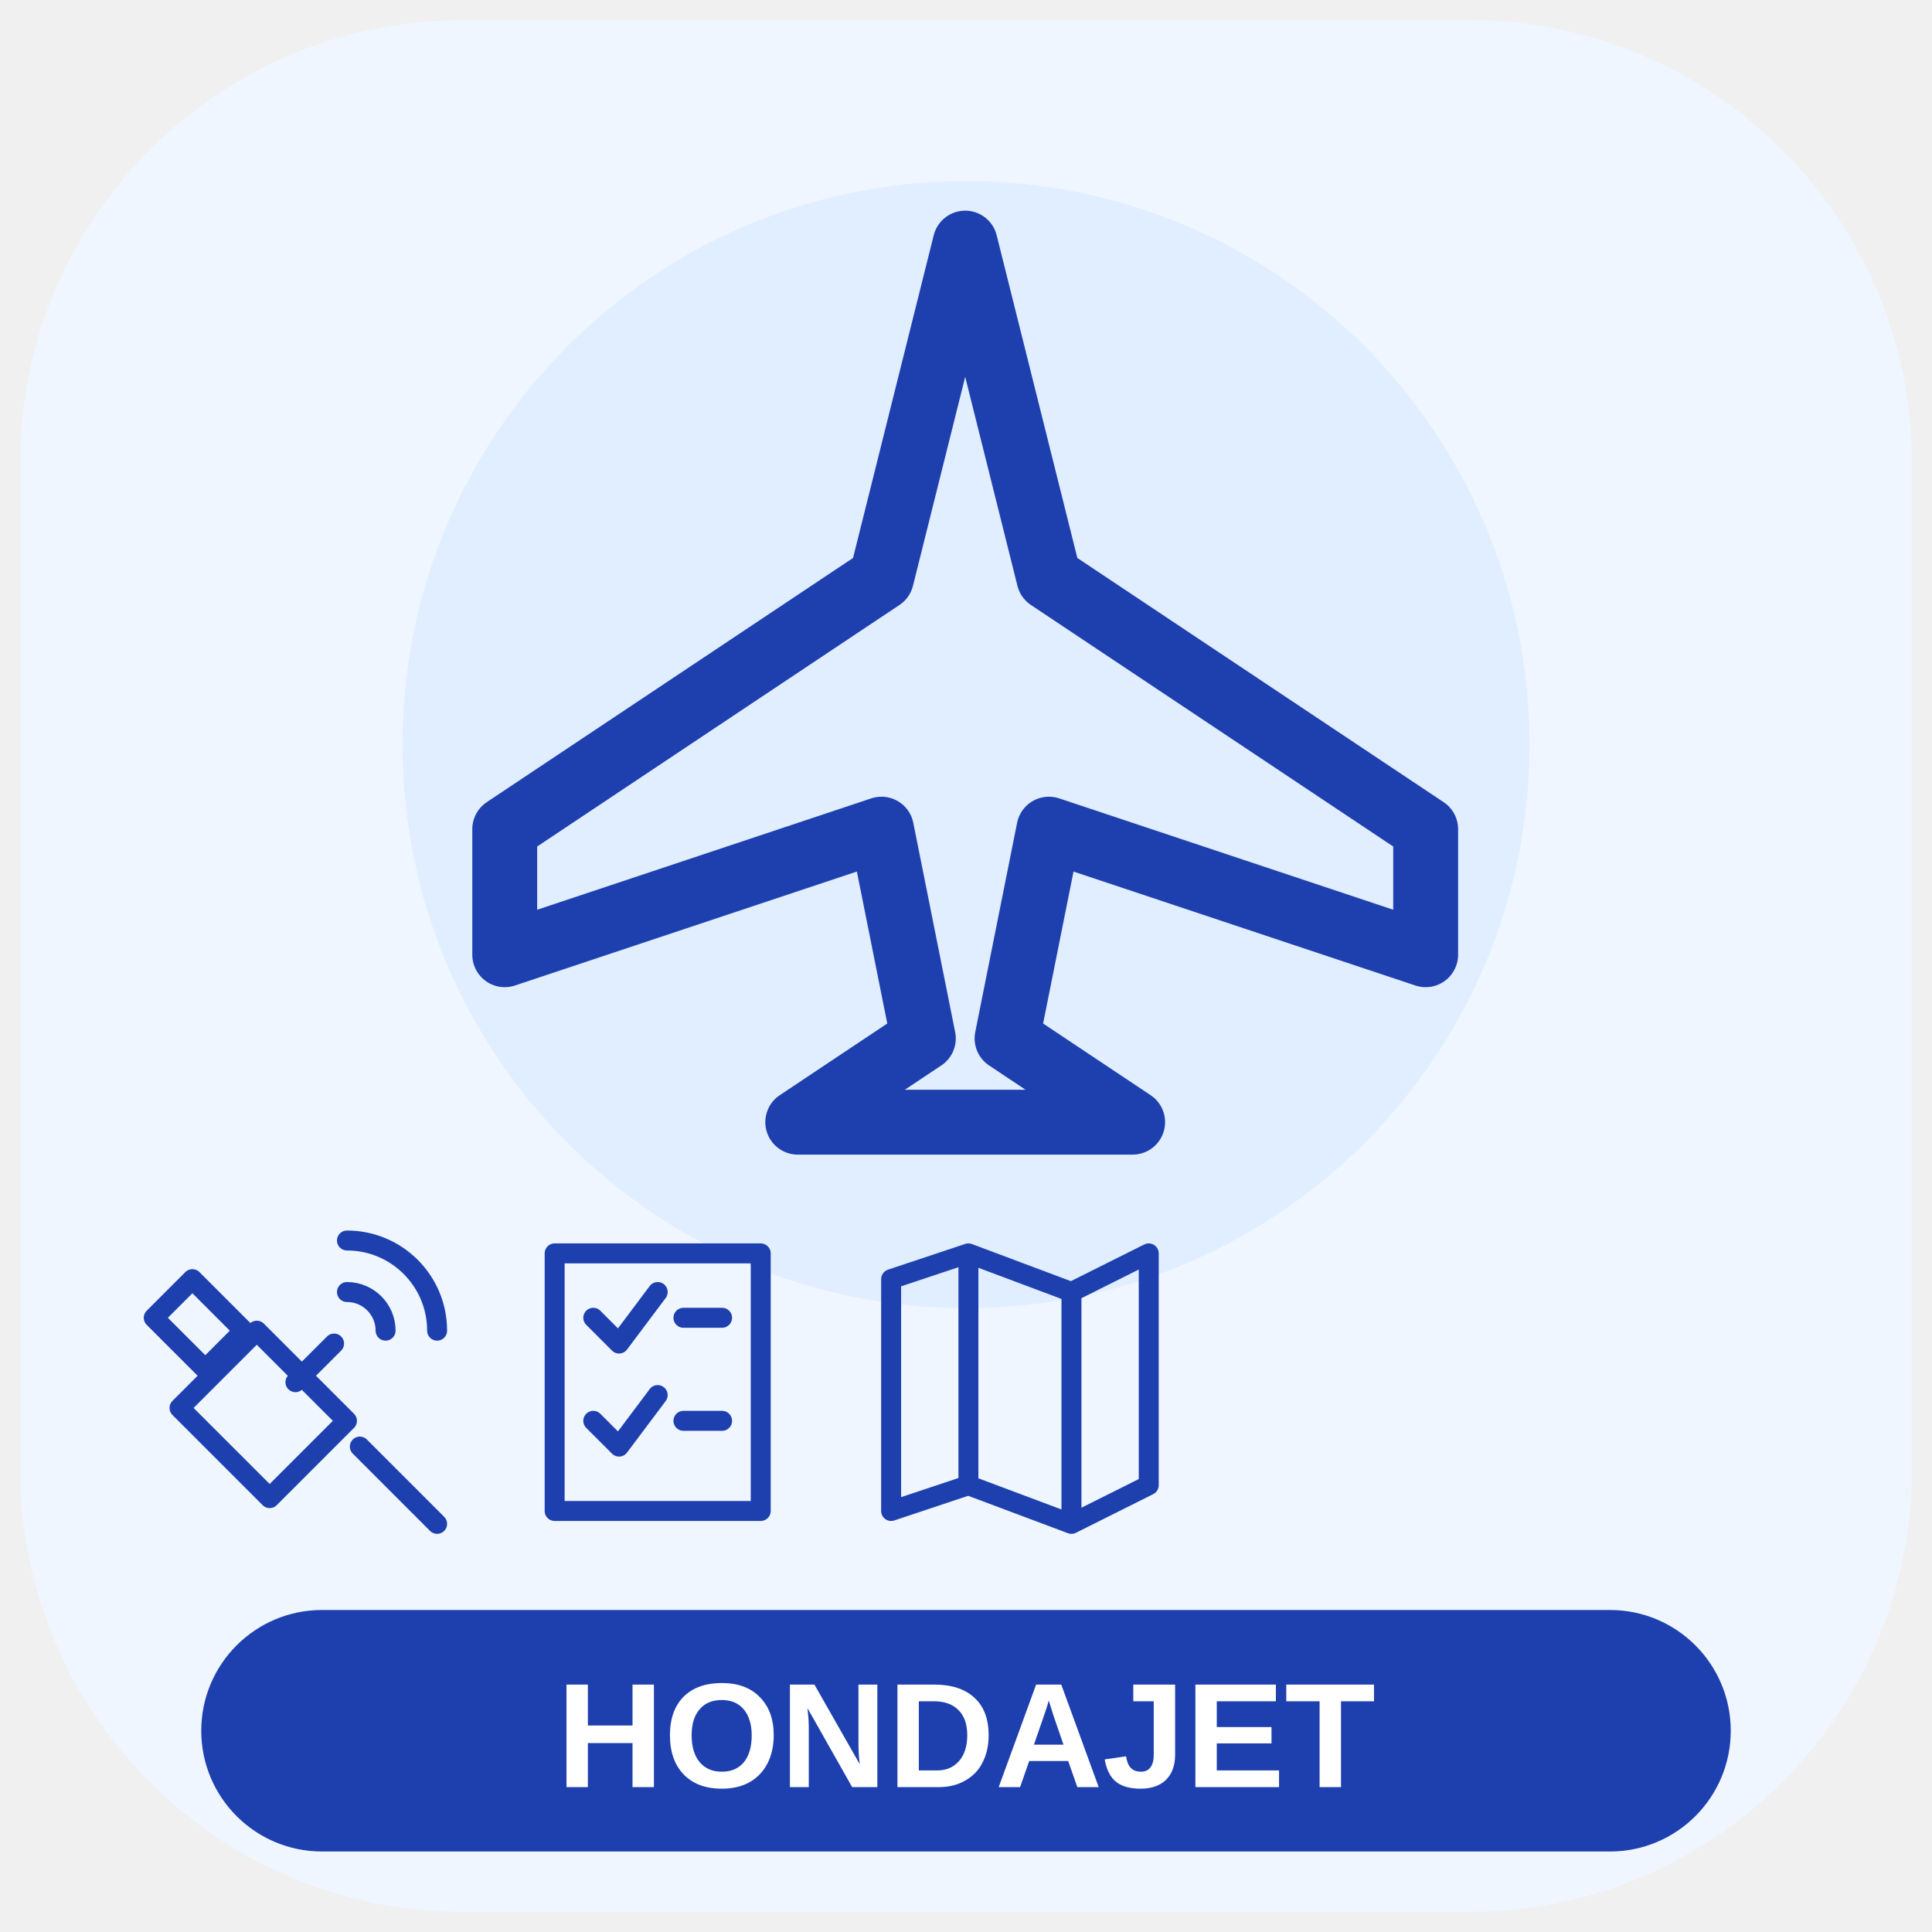
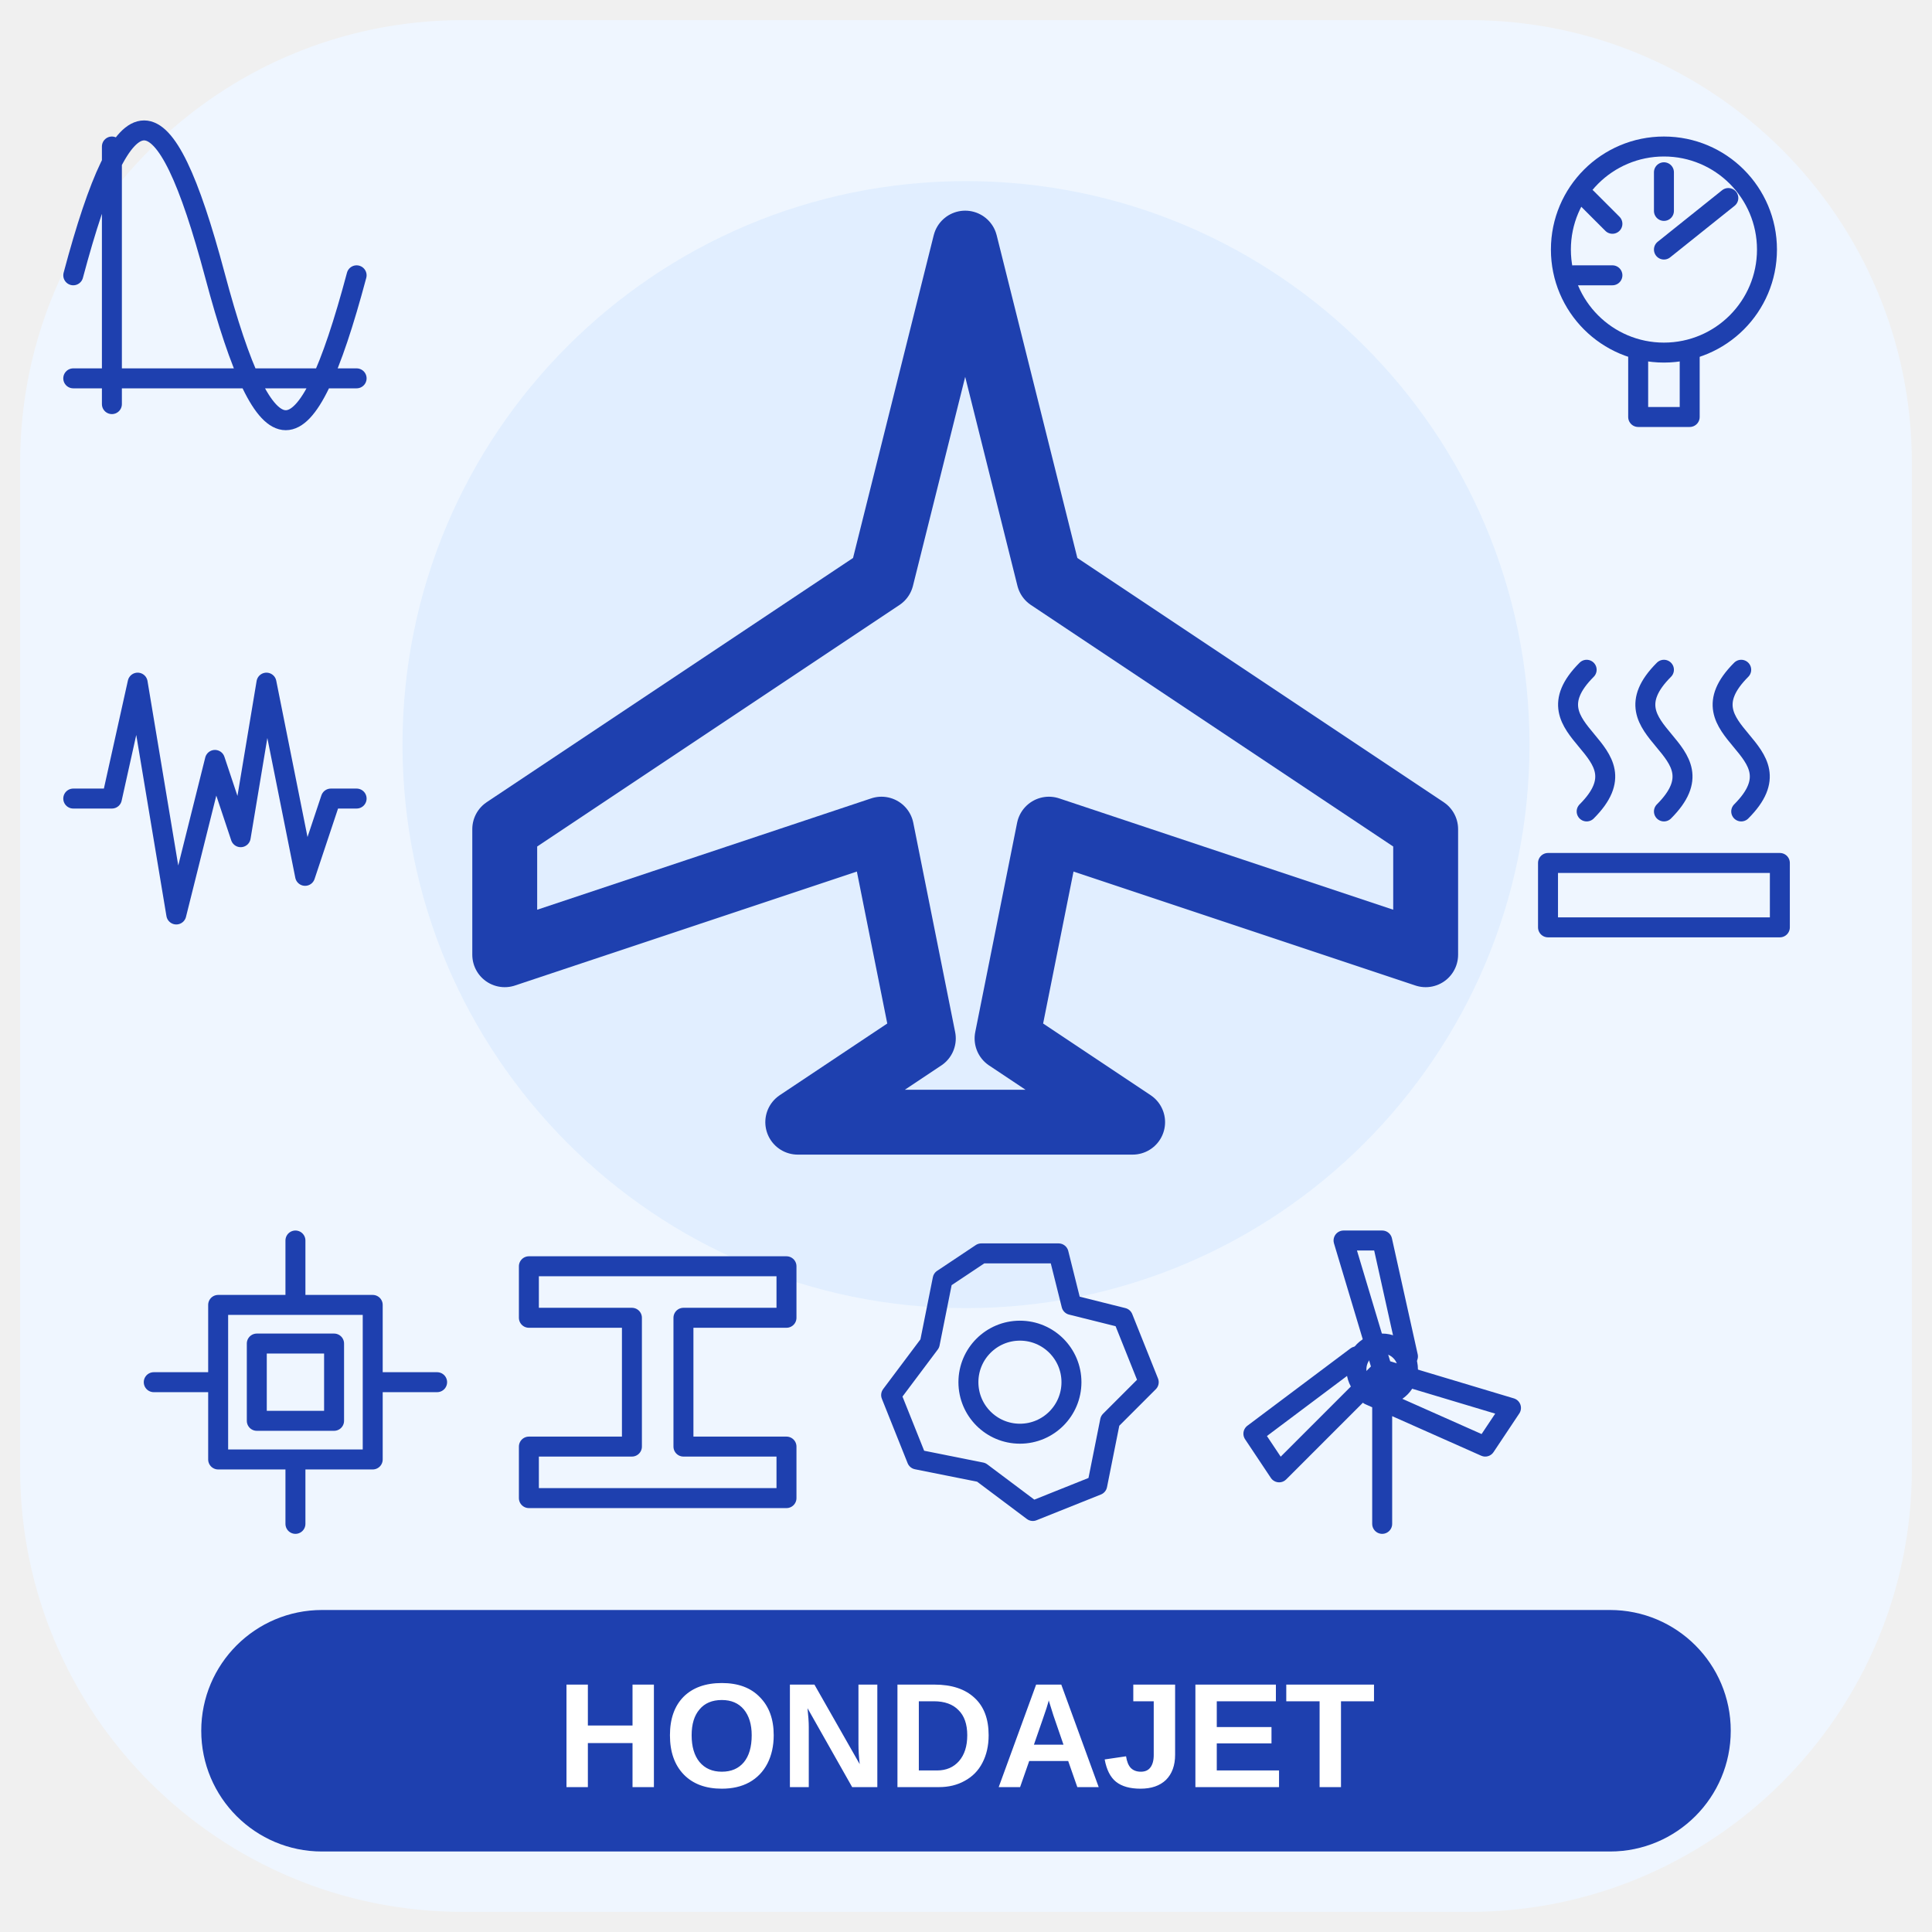
<svg xmlns="http://www.w3.org/2000/svg" viewBox="0 0 96 96" role="img">
  <rect x="1" y="1" width="94" height="94" rx="22" fill="#eff6ff" />
  <circle cx="48" cy="37" r="28" fill="#93c5fd" fill-opacity=".16" />
  <g transform="translate(23 10) scale(2.08)">
    <g fill="none" stroke-width="1.55" stroke-linecap="round" stroke-linejoin="round">
      <path d="m12 1 2 8 9 6v3l-9-3-1 5 3 2H8l3-2-1-5-9 3v-3l9-6z" stroke="#1e40af" />
    </g>
  </g>
  <g transform="translate(7 61) scale(.64)">
    <g fill="none" stroke-width="1.55" stroke-linecap="round" stroke-linejoin="round">
-       <path d="m9 8 7 7-6 6-7-7zM4 4l4 4-3 3-4-4zM17 17l6 6M16 1a7 7 0 0 1 7 7M16 5a3 3 0 0 1 3 3M15 9l-3 3" stroke="#1e40af" />
+       <path d="M12 1v5m0 12v5M1 12h5m12 0h5M6 6h12v12H6zM9 9h6v6H9z" stroke="#1e40af" />
    </g>
  </g>
  <g transform="translate(25 61) scale(.64)">
    <g fill="none" stroke-width="1.55" stroke-linecap="round" stroke-linejoin="round">
-       <path d="M4 2h16v20H4zM7 7l2 2 3-4M14 7h3M7 15l2 2 3-4M14 15h3" stroke="#1e40af" />
+       <path d="M2 3h20v4h-8v10h8v4H2v-4h8V7H2z" stroke="#1e40af" />
    </g>
  </g>
  <g transform="translate(43 61) scale(.64)">
    <g fill="none" stroke-width="1.55" stroke-linecap="round" stroke-linejoin="round">
-       <path d="m2 4 6-2 8 3 6-3v18l-6 3-8-3-6 2zM8 2v18M16 5v18" stroke="#1e40af" />
+       <path d="m9 2 6 0 1 4 4 1 2 5-3 3-1 5-5 2-4-3-5-1-2-5 3-4 1-5z" stroke="#1e40af" />
+       <circle cx="12" cy="12" r="4" stroke="#1e40af" />
+     </g>
+   </g>
+   <g transform="translate(61 61) scale(.64)">
+     <g fill="none" stroke-width="1.55" stroke-linecap="round" stroke-linejoin="round">
+       <path d="M12 11v12M12 11 9 1h3l2 9M12 11l10 3-2 3-9-4M12 11l-8 8-2-3 8-6" stroke="#1e40af" />
+       <circle cx="12" cy="11" r="2" stroke="#1e40af" />
+     </g>
+   </g>
+   <g transform="translate(75 6) scale(.64)">
+     <g fill="none" stroke-width="1.55" stroke-linecap="round" stroke-linejoin="round">
+       <circle cx="12" cy="10" r="8" stroke="#1e40af" />
+       <path d="M12 10l5-4M6 6l2 2m-3 4h3m4-8v3M10 18v5h4v-5" stroke="#1e40af" />
+     </g>
+   </g>
+   <g transform="translate(3 6) scale(.64)">
+     <g fill="none" stroke-width="1.55" stroke-linecap="round" stroke-linejoin="round">
+       <path d="M1 12c4-15 7-15 11 0s7 15 11 0M1 20h22M4 22V2" stroke="#1e40af" />
+     </g>
+   </g>
+   <g transform="translate(75 32) scale(.64)">
+     <g fill="none" stroke-width="1.55" stroke-linecap="round" stroke-linejoin="round">
+       <path d="M6 2c-5 5 5 6 0 11M12 2c-5 5 5 6 0 11M18 2c-5 5 5 6 0 11M3 17h18v5H3z" stroke="#1e40af" />
+     </g>
+   </g>
+   <g transform="translate(3 32) scale(.64)">
+     <g fill="none" stroke-width="1.55" stroke-linecap="round" stroke-linejoin="round">
+       <path d="M1 12h3l2-9 3 18 3-12 2 6 2-12 3 15 2-6h2" stroke="#1e40af" />
    </g>
  </g>
  <rect x="10" y="80" width="76" height="12" rx="6" fill="#1e40af" />
  <text x="48" y="88.8" text-anchor="middle" font-family="Arial,sans-serif" font-weight="700" font-size="7.4" fill="white">HONDAJET</text>
</svg>
